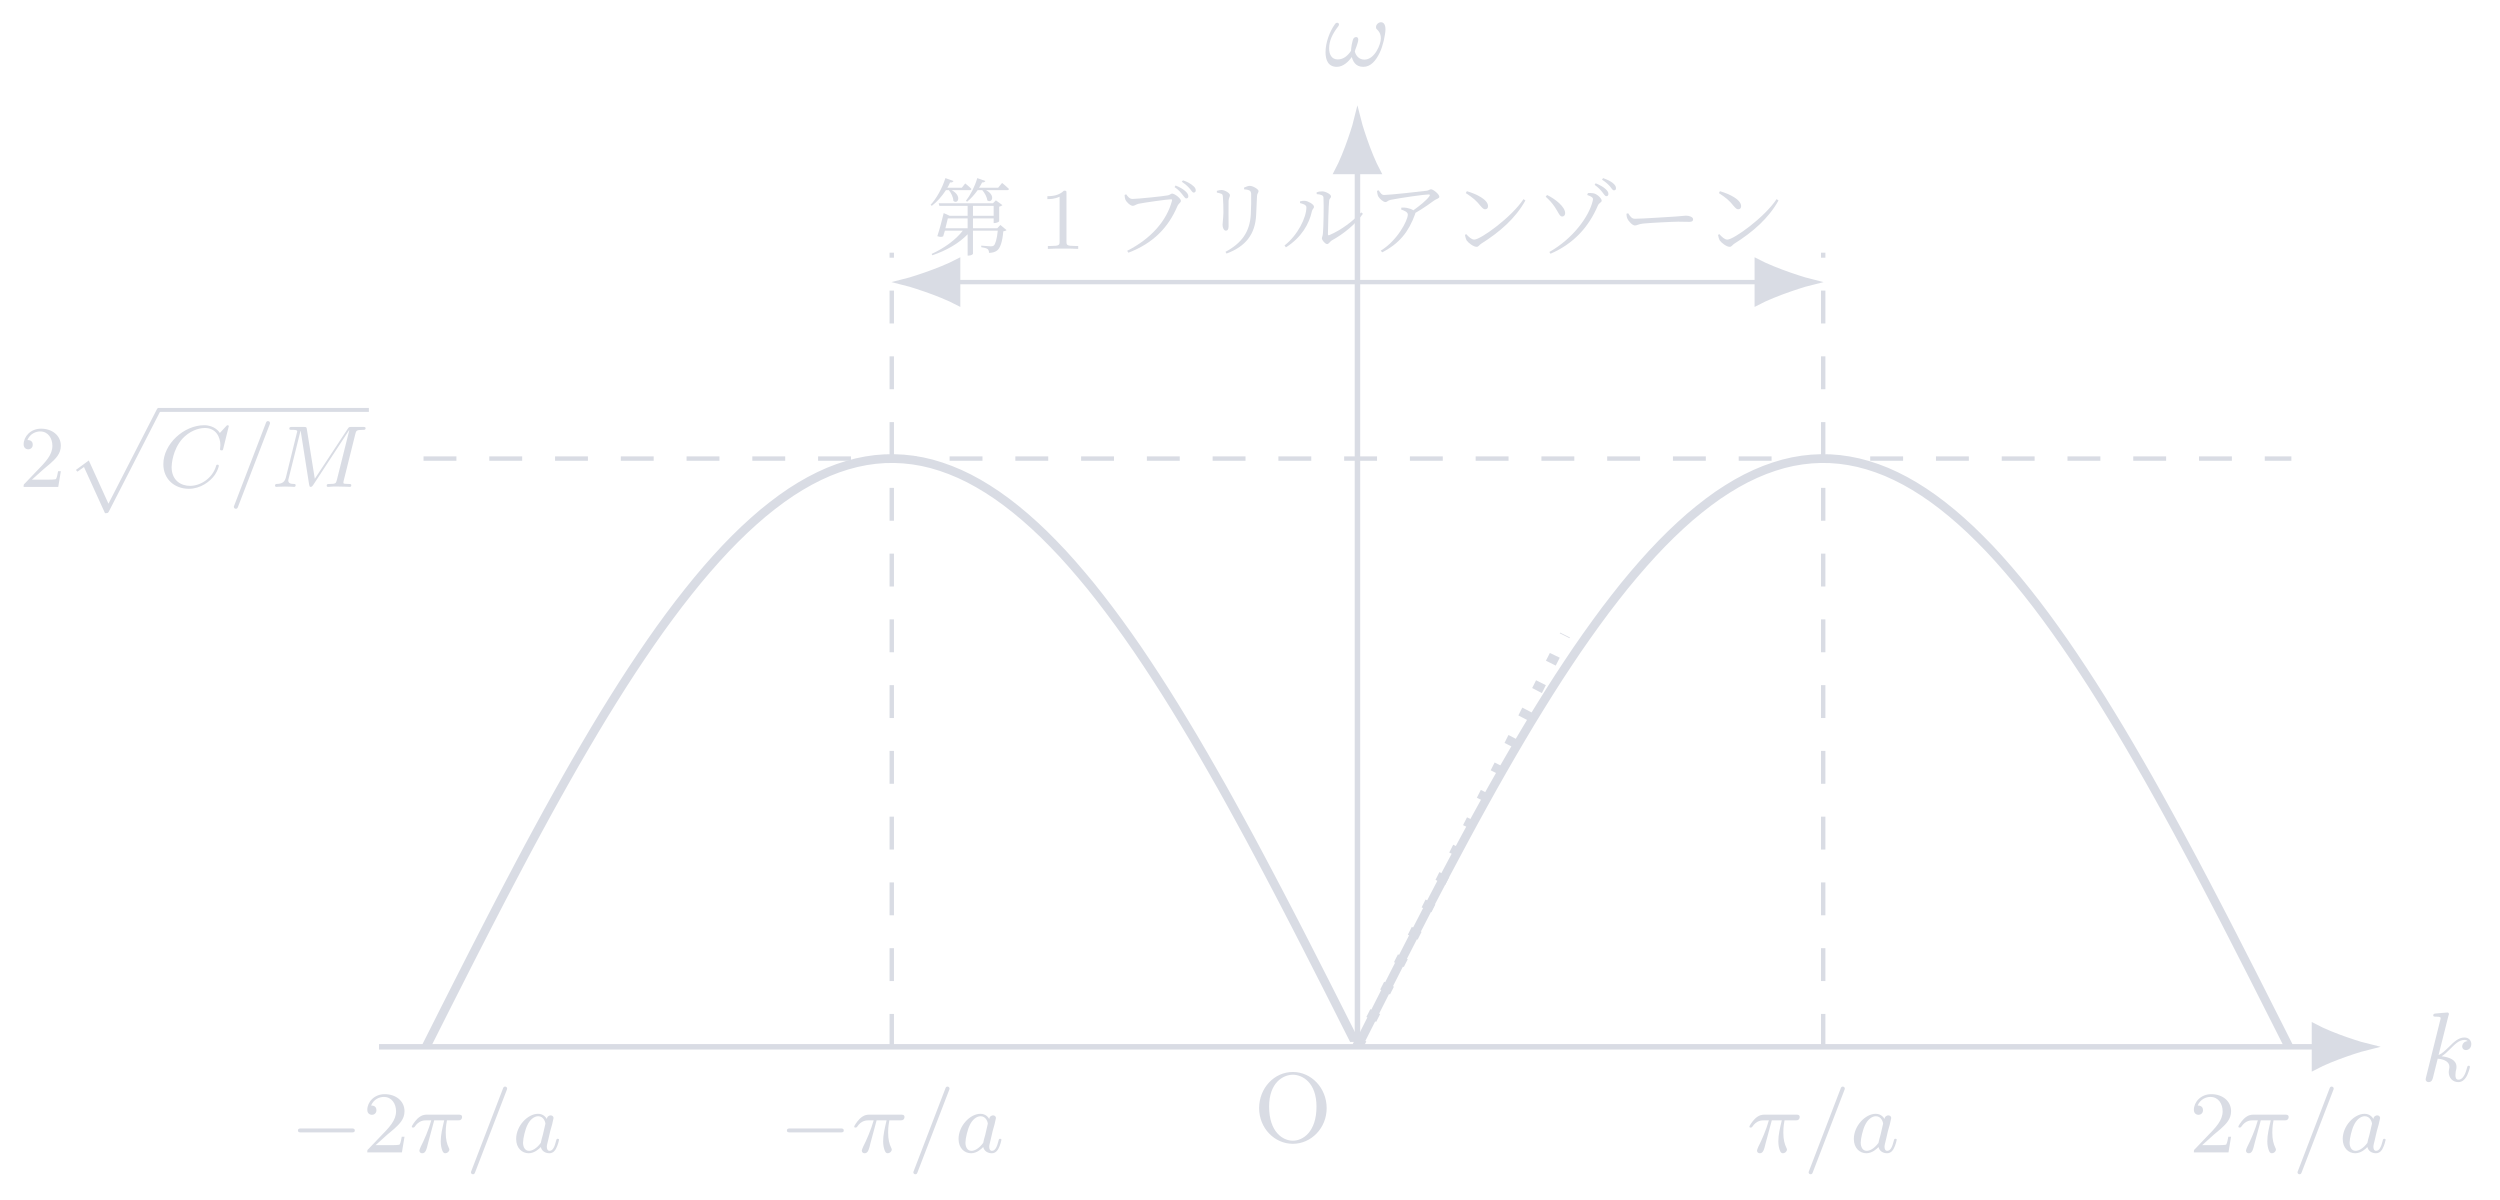
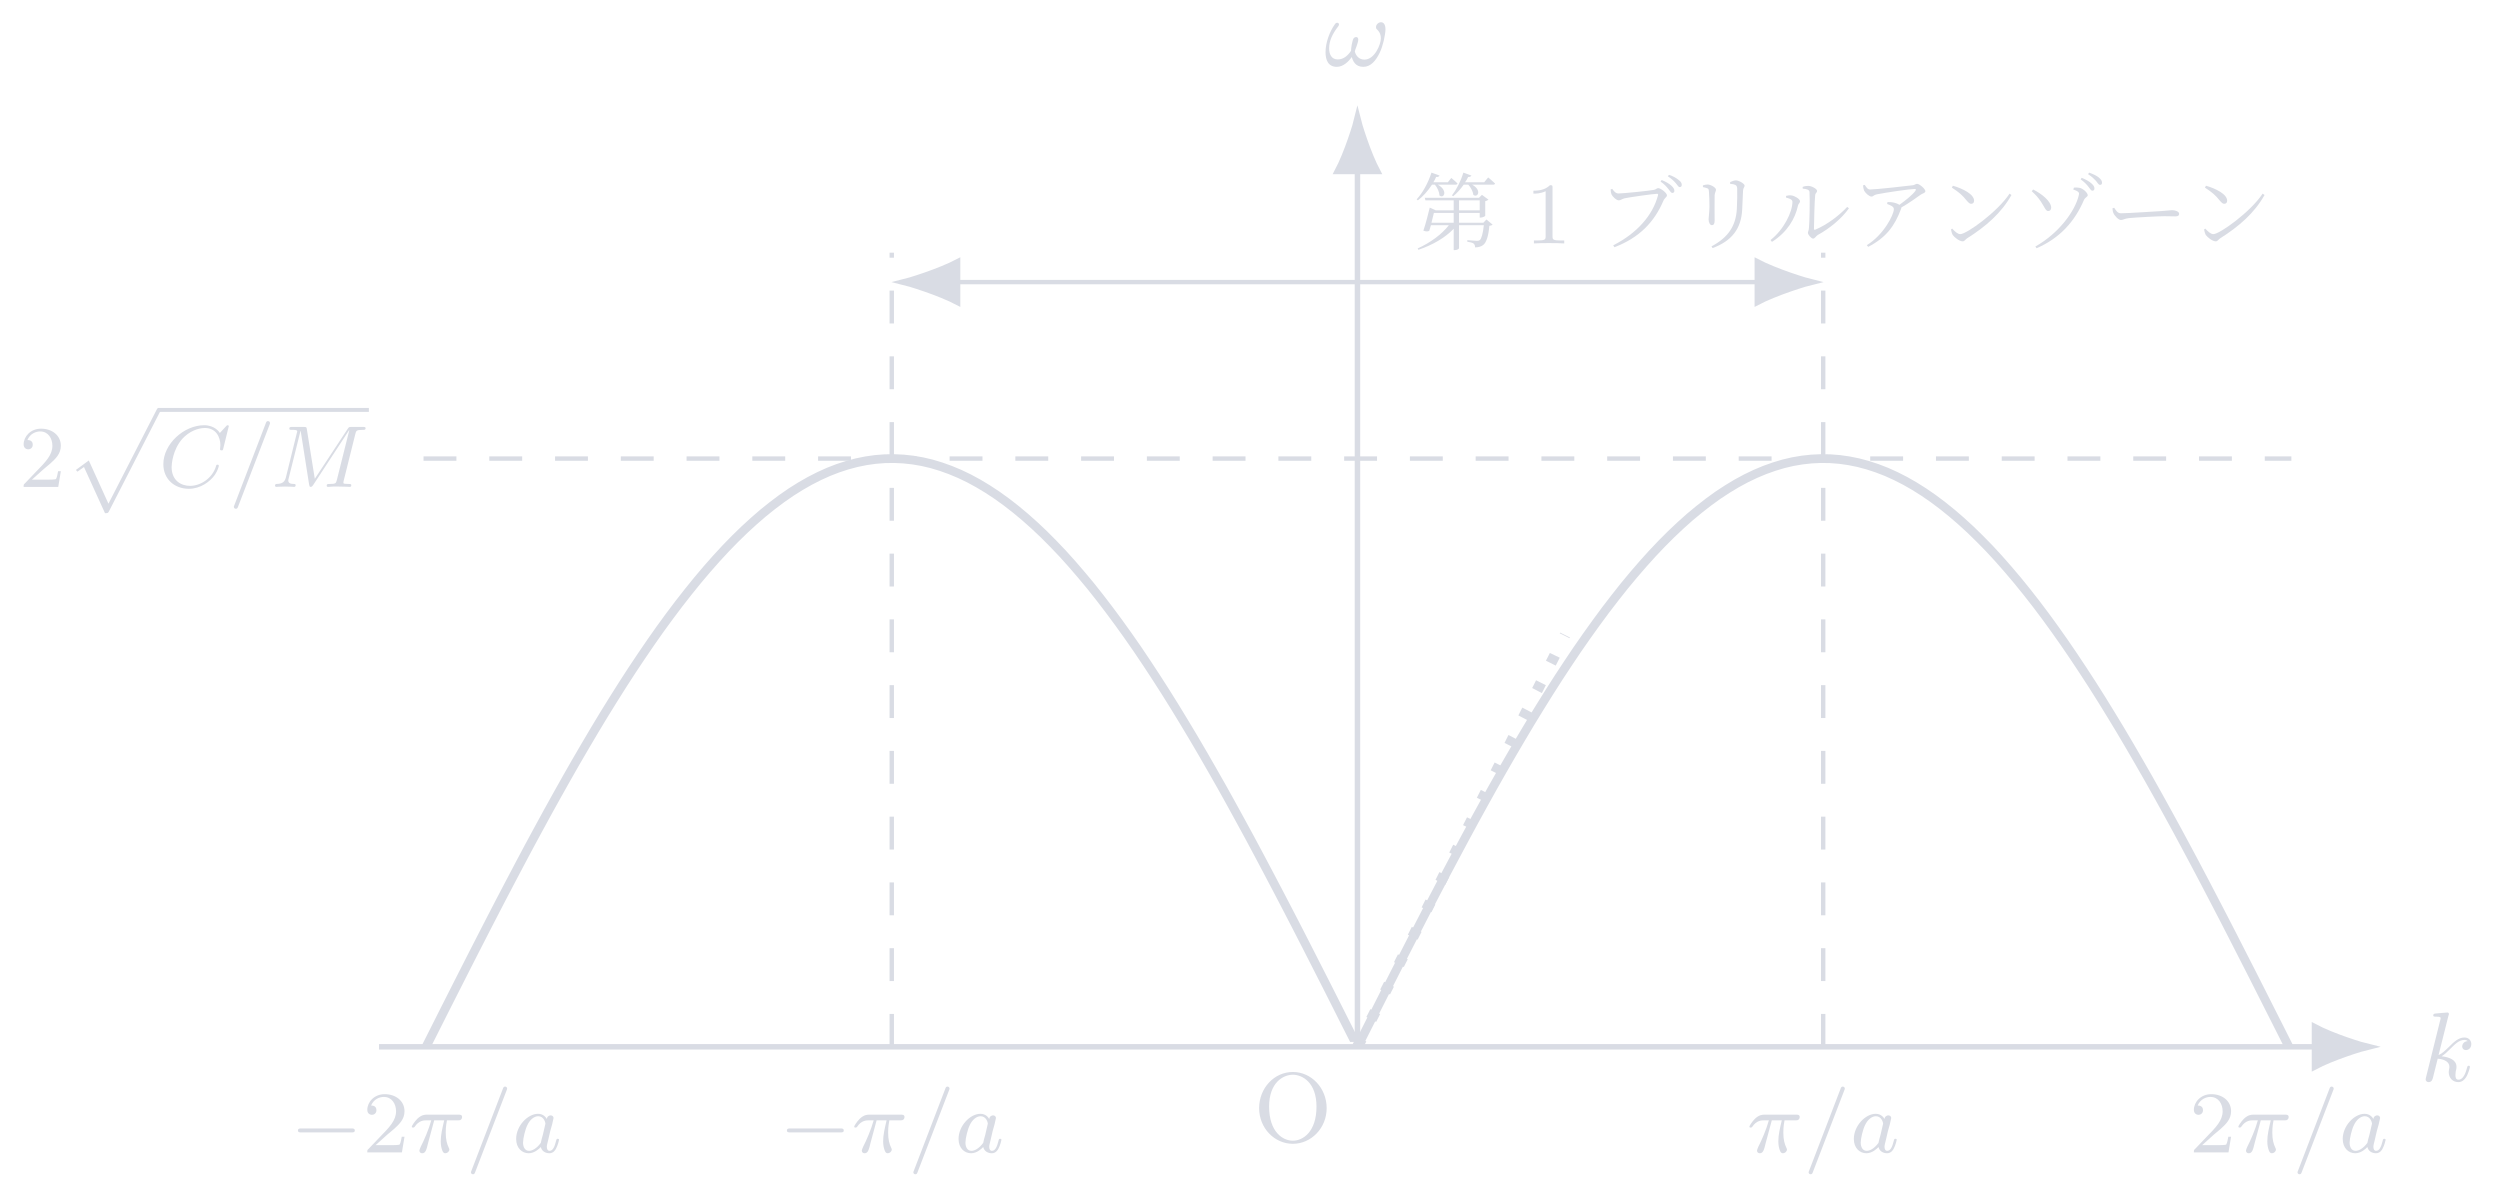
<svg xmlns="http://www.w3.org/2000/svg" xmlns:xlink="http://www.w3.org/1999/xlink" width="317.45pt" height="152.25pt" viewBox="0 0 226.75 108.75">
  <defs>
    <g>
      <g id="glyph-0-0">
        <path d="M 2.266 -2.906 L 3.172 -2.906 C 3 -2.172 2.859 -1.594 2.859 -1 C 2.859 -0.953 2.859 -0.609 2.953 -0.312 C 3.047 0.016 3.141 0.078 3.281 0.078 C 3.453 0.078 3.641 -0.078 3.641 -0.266 C 3.641 -0.312 3.625 -0.328 3.594 -0.406 C 3.422 -0.766 3.312 -1.156 3.312 -1.812 C 3.312 -1.984 3.312 -2.328 3.422 -2.906 L 4.391 -2.906 C 4.516 -2.906 4.609 -2.906 4.688 -2.969 C 4.781 -3.047 4.797 -3.156 4.797 -3.203 C 4.797 -3.422 4.609 -3.422 4.469 -3.422 L 1.594 -3.422 C 1.438 -3.422 1.125 -3.422 0.734 -3.047 C 0.453 -2.766 0.234 -2.391 0.234 -2.344 C 0.234 -2.266 0.281 -2.25 0.344 -2.25 C 0.422 -2.25 0.453 -2.266 0.5 -2.328 C 0.875 -2.906 1.359 -2.906 1.531 -2.906 L 2 -2.906 C 1.766 -2.062 1.344 -1.094 1.047 -0.516 C 1 -0.391 0.922 -0.234 0.922 -0.172 C 0.922 0 1.047 0.078 1.172 0.078 C 1.484 0.078 1.562 -0.219 1.719 -0.875 Z M 2.266 -2.906 " />
      </g>
      <g id="glyph-0-1">
        <path d="M 3.703 -5.625 C 3.75 -5.734 3.75 -5.766 3.75 -5.781 C 3.75 -5.891 3.672 -5.969 3.562 -5.969 C 3.438 -5.969 3.406 -5.875 3.375 -5.797 L 0.516 1.656 C 0.469 1.766 0.469 1.781 0.469 1.812 C 0.469 1.906 0.547 1.984 0.656 1.984 C 0.781 1.984 0.812 1.891 0.844 1.812 Z M 3.703 -5.625 " />
      </g>
      <g id="glyph-0-2">
        <path d="M 3.125 -3.031 C 3.047 -3.172 2.812 -3.5 2.328 -3.5 C 1.391 -3.5 0.344 -2.406 0.344 -1.219 C 0.344 -0.391 0.875 0.078 1.484 0.078 C 2 0.078 2.438 -0.328 2.578 -0.484 C 2.719 0.062 3.266 0.078 3.359 0.078 C 3.719 0.078 3.906 -0.219 3.969 -0.359 C 4.125 -0.641 4.234 -1.109 4.234 -1.141 C 4.234 -1.188 4.203 -1.234 4.109 -1.234 C 4.016 -1.234 4 -1.188 3.953 -1 C 3.844 -0.562 3.688 -0.141 3.375 -0.141 C 3.203 -0.141 3.125 -0.297 3.125 -0.516 C 3.125 -0.656 3.203 -0.922 3.25 -1.125 C 3.297 -1.312 3.406 -1.797 3.438 -1.938 L 3.609 -2.547 C 3.641 -2.734 3.734 -3.062 3.734 -3.109 C 3.734 -3.297 3.578 -3.359 3.469 -3.359 C 3.359 -3.359 3.156 -3.281 3.125 -3.031 Z M 2.578 -0.859 C 2.172 -0.312 1.766 -0.141 1.516 -0.141 C 1.141 -0.141 0.969 -0.484 0.969 -0.891 C 0.969 -1.266 1.172 -2.109 1.359 -2.469 C 1.578 -2.953 1.969 -3.281 2.344 -3.281 C 2.859 -3.281 3 -2.703 3 -2.609 C 3 -2.578 2.812 -1.797 2.766 -1.594 C 2.656 -1.219 2.656 -1.203 2.578 -0.859 Z M 2.578 -0.859 " />
      </g>
      <g id="glyph-0-3">
        <path d="M 6.328 -5.391 C 6.344 -5.422 6.359 -5.469 6.359 -5.5 C 6.359 -5.562 6.312 -5.594 6.25 -5.594 C 6.203 -5.594 6.172 -5.578 6.109 -5.5 L 5.547 -4.891 C 5.484 -5 5.062 -5.594 4.125 -5.594 C 2.281 -5.594 0.422 -3.891 0.422 -2.062 C 0.422 -0.672 1.469 0.172 2.734 0.172 C 3.781 0.172 4.656 -0.469 5.094 -1.094 C 5.359 -1.484 5.453 -1.859 5.453 -1.906 C 5.453 -1.984 5.406 -2.016 5.344 -2.016 C 5.234 -2.016 5.219 -1.969 5.203 -1.891 C 4.875 -0.781 3.797 -0.094 2.844 -0.094 C 2.031 -0.094 1.172 -0.578 1.172 -1.797 C 1.172 -2.047 1.266 -3.375 2.141 -4.359 C 2.75 -5.031 3.562 -5.344 4.188 -5.344 C 5.188 -5.344 5.594 -4.531 5.594 -3.781 C 5.594 -3.672 5.562 -3.516 5.562 -3.422 C 5.562 -3.312 5.672 -3.312 5.703 -3.312 C 5.812 -3.312 5.828 -3.344 5.859 -3.484 Z M 6.328 -5.391 " />
      </g>
      <g id="glyph-0-4">
        <path d="M 7.719 -4.781 C 7.797 -5.094 7.812 -5.172 8.375 -5.172 C 8.562 -5.172 8.656 -5.172 8.656 -5.328 C 8.656 -5.438 8.547 -5.438 8.406 -5.438 L 7.375 -5.438 C 7.172 -5.438 7.141 -5.438 7.031 -5.266 L 4.047 -0.734 L 3.328 -5.219 C 3.297 -5.422 3.297 -5.438 3.047 -5.438 L 1.984 -5.438 C 1.844 -5.438 1.734 -5.438 1.734 -5.281 C 1.734 -5.172 1.844 -5.172 1.969 -5.172 C 2.234 -5.172 2.453 -5.172 2.453 -5.047 C 2.453 -5.016 2.453 -5 2.422 -4.906 L 1.422 -0.844 C 1.312 -0.453 1.109 -0.281 0.578 -0.266 C 0.531 -0.266 0.438 -0.25 0.438 -0.109 C 0.438 -0.062 0.484 0 0.562 0 C 0.594 0 0.766 -0.031 1.344 -0.031 C 1.969 -0.031 2.094 0 2.156 0 C 2.188 0 2.312 0 2.312 -0.156 C 2.312 -0.25 2.234 -0.266 2.172 -0.266 C 1.891 -0.266 1.641 -0.312 1.641 -0.594 C 1.641 -0.641 1.672 -0.75 1.672 -0.75 L 2.75 -5.078 L 2.766 -5.078 L 3.531 -0.219 C 3.562 -0.094 3.562 0 3.672 0 C 3.781 0 3.844 -0.094 3.891 -0.156 L 7.156 -5.141 L 7.172 -5.125 L 6.047 -0.625 C 5.969 -0.328 5.953 -0.266 5.375 -0.266 C 5.219 -0.266 5.125 -0.266 5.125 -0.109 C 5.125 -0.078 5.141 0 5.25 0 C 5.359 0 5.594 -0.016 5.703 -0.031 L 6.219 -0.031 C 6.953 -0.031 7.141 0 7.203 0 C 7.25 0 7.359 0 7.359 -0.156 C 7.359 -0.266 7.25 -0.266 7.125 -0.266 C 7.094 -0.266 6.953 -0.266 6.812 -0.281 C 6.656 -0.297 6.641 -0.312 6.641 -0.391 C 6.641 -0.422 6.656 -0.484 6.656 -0.516 Z M 7.719 -4.781 " />
      </g>
      <g id="glyph-1-0">
        <path d="M 5.562 -1.812 C 5.688 -1.812 5.859 -1.812 5.859 -1.984 C 5.859 -2.172 5.688 -2.172 5.562 -2.172 L 1 -2.172 C 0.875 -2.172 0.703 -2.172 0.703 -1.984 C 0.703 -1.812 0.875 -1.812 1 -1.812 Z M 5.562 -1.812 " />
      </g>
      <g id="glyph-2-0">
        <path d="M 2.25 -1.625 C 2.375 -1.734 2.703 -2 2.828 -2.109 C 3.328 -2.562 3.797 -3 3.797 -3.734 C 3.797 -4.672 3 -5.281 2 -5.281 C 1.047 -5.281 0.422 -4.562 0.422 -3.859 C 0.422 -3.469 0.734 -3.406 0.844 -3.406 C 1.016 -3.406 1.25 -3.531 1.25 -3.828 C 1.25 -4.25 0.859 -4.25 0.766 -4.25 C 1 -4.828 1.531 -5.031 1.922 -5.031 C 2.656 -5.031 3.031 -4.391 3.031 -3.734 C 3.031 -2.906 2.453 -2.297 1.516 -1.344 L 0.516 -0.297 C 0.422 -0.219 0.422 -0.203 0.422 0 L 3.562 0 L 3.797 -1.422 L 3.547 -1.422 C 3.516 -1.266 3.453 -0.859 3.359 -0.719 C 3.312 -0.656 2.719 -0.656 2.578 -0.656 L 1.172 -0.656 Z M 2.25 -1.625 " />
      </g>
      <g id="glyph-3-0">
        <path d="M 3.578 9.188 C 3.844 9.188 3.859 9.172 3.938 9.016 L 8.578 -0.031 C 8.641 -0.141 8.641 -0.156 8.641 -0.188 C 8.641 -0.281 8.562 -0.359 8.453 -0.359 C 8.344 -0.359 8.312 -0.297 8.266 -0.203 L 3.891 8.328 L 2.109 4.406 L 0.938 5.266 L 1.078 5.422 L 1.672 5 Z M 3.578 9.188 " />
      </g>
      <g id="glyph-4-0">
        <path d="M 5.938 -3.906 L 5.938 -3 L 4.062 -3 L 4.062 -3.906 Z M 0.953 -4.141 L 1.016 -3.906 L 3.578 -3.906 L 3.578 -3 L 1.953 -3 L 1.406 -3.25 C 1.281 -2.734 1.047 -1.797 0.828 -1.156 C 1.094 -1.062 1.234 -1.078 1.359 -1.141 L 1.516 -1.656 L 3.141 -1.656 C 2.5 -0.828 1.453 -0.062 0.312 0.453 L 0.375 0.578 C 1.672 0.141 2.797 -0.516 3.578 -1.328 L 3.578 0.609 L 3.656 0.609 C 3.906 0.609 4.062 0.484 4.062 0.438 L 4.062 -1.656 L 6.312 -1.656 C 6.234 -0.906 6.094 -0.406 5.938 -0.297 C 5.875 -0.25 5.797 -0.234 5.688 -0.234 C 5.531 -0.234 5.078 -0.281 4.812 -0.297 L 4.812 -0.156 C 5.047 -0.125 5.297 -0.062 5.391 0.016 C 5.484 0.094 5.516 0.219 5.516 0.359 C 5.781 0.359 6.047 0.297 6.234 0.156 C 6.531 -0.047 6.734 -0.656 6.812 -1.594 C 6.953 -1.609 7.062 -1.656 7.109 -1.703 L 6.547 -2.172 L 6.266 -1.875 L 4.062 -1.875 L 4.062 -2.766 L 5.938 -2.766 L 5.938 -2.344 L 6.016 -2.344 C 6.188 -2.344 6.438 -2.453 6.438 -2.516 L 6.438 -3.828 C 6.562 -3.859 6.688 -3.922 6.734 -3.969 L 6.141 -4.406 L 5.875 -4.141 Z M 3.578 -2.766 L 3.578 -1.875 L 1.562 -1.875 L 1.781 -2.766 Z M 1.562 -6.422 C 1.25 -5.453 0.734 -4.547 0.219 -4 L 0.328 -3.906 C 0.781 -4.25 1.234 -4.75 1.609 -5.328 L 1.875 -5.328 C 2.078 -5.078 2.281 -4.688 2.281 -4.359 C 2.672 -4 3.109 -4.781 2.141 -5.328 L 3.734 -5.328 C 3.828 -5.328 3.906 -5.359 3.922 -5.438 C 3.719 -5.656 3.359 -5.938 3.359 -5.938 L 3.047 -5.547 L 1.734 -5.547 C 1.828 -5.703 1.922 -5.859 1.984 -6.031 C 2.156 -6 2.25 -6.078 2.297 -6.156 Z M 4.453 -6.422 C 4.219 -5.625 3.812 -4.859 3.422 -4.359 L 3.531 -4.281 C 3.859 -4.547 4.188 -4.906 4.484 -5.328 L 4.906 -5.328 C 5.125 -5.078 5.328 -4.719 5.359 -4.406 C 5.766 -4.094 6.156 -4.844 5.25 -5.328 L 7.141 -5.328 C 7.25 -5.328 7.312 -5.359 7.328 -5.438 C 7.094 -5.672 6.703 -5.984 6.703 -5.984 L 6.344 -5.547 L 4.609 -5.547 C 4.719 -5.703 4.812 -5.859 4.891 -6.031 C 5.047 -6.016 5.141 -6.078 5.188 -6.156 Z M 4.453 -6.422 " />
      </g>
      <g id="glyph-4-1">
        <path d="M 1.391 0.172 L 1.5 0.344 C 3.766 -0.516 5.125 -1.953 5.938 -3.859 C 6.047 -4.125 6.266 -4.203 6.266 -4.359 C 6.266 -4.578 5.703 -5.016 5.469 -5.016 C 5.344 -5.016 5.297 -4.906 5.094 -4.859 C 4.734 -4.781 2.297 -4.531 1.875 -4.531 C 1.594 -4.531 1.438 -4.766 1.297 -4.953 L 1.156 -4.891 C 1.172 -4.688 1.188 -4.562 1.234 -4.453 C 1.312 -4.266 1.672 -3.906 1.906 -3.906 C 2.047 -3.906 2.219 -4.047 2.422 -4.094 C 2.859 -4.188 5.031 -4.5 5.359 -4.5 C 5.438 -4.5 5.484 -4.484 5.453 -4.359 C 4.984 -2.578 3.578 -0.938 1.391 0.172 Z M 6.75 -4.578 C 6.859 -4.578 6.938 -4.641 6.938 -4.766 C 6.938 -4.922 6.859 -5.062 6.672 -5.234 C 6.484 -5.406 6.188 -5.594 5.781 -5.75 L 5.688 -5.609 C 6.031 -5.375 6.234 -5.141 6.391 -4.938 C 6.547 -4.75 6.641 -4.578 6.75 -4.578 Z M 7.422 -5.109 C 7.547 -5.109 7.609 -5.188 7.609 -5.312 C 7.609 -5.469 7.531 -5.609 7.312 -5.766 C 7.125 -5.922 6.844 -6.094 6.453 -6.219 L 6.344 -6.094 C 6.703 -5.844 6.891 -5.672 7.062 -5.469 C 7.234 -5.281 7.297 -5.109 7.422 -5.109 Z M 7.422 -5.109 " />
      </g>
      <g id="glyph-4-2">
        <path d="M 2.656 0.266 L 2.75 0.422 C 4.484 -0.219 5.359 -1.328 5.438 -3.094 C 5.469 -3.578 5.5 -4.344 5.516 -4.797 C 5.531 -5.047 5.656 -5.094 5.656 -5.25 C 5.656 -5.406 5.156 -5.719 4.859 -5.719 C 4.719 -5.719 4.516 -5.641 4.344 -5.562 L 4.344 -5.406 C 4.547 -5.391 4.719 -5.359 4.812 -5.312 C 4.953 -5.234 4.969 -5.125 4.984 -5 C 5 -4.469 4.984 -3.828 4.953 -3.125 C 4.859 -1.547 4.141 -0.531 2.656 0.266 Z M 2.688 -1.656 C 2.828 -1.656 2.938 -1.75 2.938 -2.047 C 2.938 -2.359 2.922 -4.047 2.938 -4.375 C 2.969 -4.656 3.062 -4.734 3.062 -4.875 C 3.062 -5.062 2.594 -5.344 2.297 -5.344 C 2.188 -5.344 2.016 -5.312 1.875 -5.266 L 1.875 -5.109 C 2.031 -5.078 2.156 -5.047 2.281 -5 C 2.391 -4.953 2.406 -4.891 2.422 -4.703 C 2.453 -4.422 2.469 -3.672 2.469 -3.312 C 2.453 -2.688 2.391 -2.391 2.391 -2.188 C 2.391 -1.906 2.516 -1.656 2.688 -1.656 Z M 2.688 -1.656 " />
      </g>
      <g id="glyph-4-3">
        <path d="M 4.219 -0.438 C 4.375 -0.438 4.469 -0.656 4.641 -0.766 C 5.703 -1.344 6.812 -2.25 7.469 -3.188 L 7.312 -3.312 C 6.594 -2.547 5.531 -1.719 4.422 -1.25 C 4.344 -1.219 4.297 -1.234 4.297 -1.344 C 4.297 -1.922 4.359 -4 4.406 -4.359 C 4.422 -4.594 4.578 -4.594 4.578 -4.766 C 4.578 -4.953 4.078 -5.219 3.781 -5.219 C 3.594 -5.219 3.469 -5.203 3.266 -5.125 L 3.281 -4.969 C 3.672 -4.938 3.875 -4.859 3.891 -4.672 C 3.938 -3.938 3.891 -1.875 3.844 -1.438 C 3.828 -1.141 3.75 -1.094 3.75 -0.953 C 3.75 -0.797 4.047 -0.438 4.219 -0.438 Z M 0.359 -0.312 L 0.484 -0.141 C 1.875 -1.016 2.594 -2.25 2.844 -3.422 C 2.875 -3.609 3.031 -3.656 3.031 -3.828 C 3.031 -4.047 2.484 -4.344 2.219 -4.359 C 2.047 -4.375 1.891 -4.344 1.766 -4.312 L 1.766 -4.156 C 1.953 -4.109 2.344 -4.016 2.344 -3.781 C 2.344 -2.844 1.562 -1.25 0.359 -0.312 Z M 0.359 -0.312 " />
      </g>
      <g id="glyph-4-4">
        <path d="M 1.438 0.156 L 1.562 0.312 C 3.172 -0.516 3.969 -1.578 4.547 -3.141 C 4.562 -3.188 4.578 -3.234 4.578 -3.266 C 5.266 -3.656 5.953 -4.156 6.281 -4.391 C 6.453 -4.531 6.75 -4.562 6.75 -4.734 C 6.75 -4.953 6.203 -5.406 6 -5.406 C 5.875 -5.406 5.797 -5.312 5.641 -5.281 C 5.203 -5.219 2.234 -4.891 1.734 -4.891 C 1.516 -4.891 1.406 -5.078 1.25 -5.312 L 1.094 -5.266 C 1.109 -5.094 1.141 -4.938 1.188 -4.797 C 1.312 -4.562 1.656 -4.25 1.859 -4.25 C 2.031 -4.25 2.047 -4.391 2.344 -4.453 C 3.203 -4.625 5.375 -4.938 5.75 -4.938 C 5.906 -4.938 5.938 -4.906 5.828 -4.75 C 5.609 -4.438 4.984 -3.922 4.391 -3.5 C 4.266 -3.594 4.047 -3.672 3.812 -3.719 C 3.672 -3.75 3.531 -3.75 3.312 -3.75 L 3.281 -3.578 C 3.609 -3.453 3.891 -3.344 3.891 -3.109 C 3.891 -2.594 2.953 -0.766 1.438 0.156 Z M 1.438 0.156 " />
      </g>
      <g id="glyph-4-5">
        <path d="M 2.484 -0.188 C 2.656 -0.188 2.734 -0.375 2.891 -0.469 C 4.578 -1.531 6 -2.766 6.906 -4.391 L 6.734 -4.516 C 5.656 -2.875 2.844 -0.844 2.266 -0.844 C 2.016 -0.844 1.766 -1.094 1.531 -1.344 L 1.422 -1.266 C 1.438 -1.156 1.5 -0.906 1.578 -0.766 C 1.734 -0.547 2.188 -0.188 2.484 -0.188 Z M 3.25 -3.594 C 3.422 -3.594 3.516 -3.703 3.516 -3.875 C 3.516 -4.469 2.469 -4.984 1.594 -5.234 L 1.5 -5.062 C 2.172 -4.625 2.469 -4.359 2.828 -3.906 C 3.031 -3.672 3.125 -3.594 3.25 -3.594 Z M 3.25 -3.594 " />
      </g>
      <g id="glyph-4-6">
        <path d="M 1.422 0.281 L 1.531 0.438 C 3.656 -0.484 5 -2 5.828 -3.938 C 5.938 -4.188 6.172 -4.219 6.172 -4.375 C 6.172 -4.594 5.734 -5 5.406 -5.047 C 5.234 -5.078 5.062 -5.078 4.922 -5.062 L 4.859 -4.891 C 5.453 -4.688 5.406 -4.562 5.359 -4.359 C 5.031 -2.953 3.578 -0.938 1.422 0.281 Z M 2.594 -2.938 C 2.75 -2.938 2.859 -3.062 2.859 -3.25 C 2.844 -3.828 1.984 -4.516 1.219 -4.891 L 1.094 -4.734 C 1.406 -4.453 1.672 -4.172 1.922 -3.797 C 2.25 -3.312 2.359 -2.922 2.594 -2.938 Z M 6.594 -4.781 C 6.703 -4.781 6.781 -4.844 6.781 -4.984 C 6.781 -5.141 6.703 -5.266 6.516 -5.438 C 6.312 -5.625 6.031 -5.781 5.625 -5.953 L 5.531 -5.812 C 5.859 -5.578 6.078 -5.344 6.234 -5.141 C 6.391 -4.953 6.469 -4.781 6.594 -4.781 Z M 7.281 -5.312 C 7.406 -5.312 7.469 -5.375 7.469 -5.5 C 7.469 -5.672 7.391 -5.797 7.172 -5.984 C 7 -6.125 6.703 -6.281 6.297 -6.422 L 6.203 -6.281 C 6.562 -6.047 6.75 -5.859 6.922 -5.672 C 7.078 -5.484 7.156 -5.312 7.281 -5.312 Z M 7.281 -5.312 " />
      </g>
      <g id="glyph-4-7">
        <path d="M 1.531 -2.125 C 1.75 -2.125 1.828 -2.25 2.266 -2.297 C 2.844 -2.359 4.984 -2.469 5.469 -2.469 C 5.938 -2.469 6.203 -2.453 6.484 -2.453 C 6.734 -2.453 6.812 -2.547 6.812 -2.688 C 6.812 -2.891 6.469 -3.016 6.172 -3.016 C 5.984 -3.016 5.766 -2.969 5.25 -2.938 C 4.906 -2.922 2.219 -2.734 1.531 -2.734 C 1.219 -2.734 1.094 -2.984 0.922 -3.234 L 0.766 -3.188 C 0.781 -3.047 0.781 -2.906 0.844 -2.766 C 0.953 -2.5 1.312 -2.125 1.531 -2.125 Z M 1.531 -2.125 " />
      </g>
      <g id="glyph-5-0">
        <path d="M 3.562 0 L 3.562 -0.266 L 3.281 -0.266 C 2.516 -0.266 2.5 -0.359 2.5 -0.656 L 2.5 -5.062 C 2.5 -5.281 2.484 -5.281 2.266 -5.281 C 1.938 -4.969 1.516 -4.781 0.766 -4.781 L 0.766 -4.516 C 0.984 -4.516 1.406 -4.516 1.875 -4.734 L 1.875 -0.656 C 1.875 -0.359 1.844 -0.266 1.094 -0.266 L 0.812 -0.266 L 0.812 0 C 1.141 -0.031 1.828 -0.031 2.172 -0.031 C 2.531 -0.031 3.234 -0.031 3.562 0 Z M 3.562 0 " />
      </g>
      <g id="glyph-6-0">
        <path d="M 6.641 -3.031 C 6.641 -4.859 5.25 -6.312 3.578 -6.312 C 1.891 -6.312 0.516 -4.859 0.516 -3.031 C 0.516 -1.219 1.906 0.203 3.578 0.203 C 5.234 0.203 6.641 -1.219 6.641 -3.031 Z M 5.719 -3.172 C 5.719 -0.859 4.469 -0.078 3.578 -0.078 C 2.672 -0.078 1.422 -0.859 1.422 -3.172 C 1.422 -5.359 2.703 -6.062 3.578 -6.062 C 4.438 -6.062 5.719 -5.359 5.719 -3.172 Z M 5.719 -3.172 " />
      </g>
      <g id="glyph-7-0">
        <path d="M 2.562 -5.906 C 2.609 -6.031 2.609 -6.047 2.609 -6.094 C 2.609 -6.172 2.547 -6.219 2.469 -6.219 C 2.344 -6.219 1.562 -6.141 1.375 -6.125 C 1.297 -6.109 1.188 -6.109 1.188 -5.953 C 1.188 -5.844 1.297 -5.844 1.438 -5.844 C 1.859 -5.844 1.859 -5.781 1.859 -5.688 C 1.859 -5.656 1.859 -5.641 1.812 -5.484 L 0.531 -0.328 C 0.5 -0.203 0.5 -0.188 0.5 -0.156 C 0.5 -0.016 0.609 0.094 0.766 0.094 C 1.062 0.094 1.125 -0.156 1.172 -0.344 L 1.594 -2.031 C 2.203 -1.984 2.656 -1.734 2.656 -1.297 C 2.656 -1.234 2.656 -1.203 2.625 -1.062 C 2.625 -1.031 2.594 -0.906 2.594 -0.812 C 2.594 -0.281 2.969 0.094 3.453 0.094 C 3.797 0.094 4.016 -0.109 4.172 -0.359 C 4.391 -0.703 4.516 -1.25 4.516 -1.281 C 4.516 -1.328 4.5 -1.391 4.406 -1.391 C 4.312 -1.391 4.281 -1.344 4.25 -1.188 C 4.125 -0.719 3.906 -0.125 3.484 -0.125 C 3.219 -0.125 3.203 -0.359 3.203 -0.562 C 3.203 -0.781 3.25 -1.016 3.266 -1.031 C 3.281 -1.078 3.297 -1.188 3.297 -1.297 C 3.297 -1.922 2.641 -2.172 1.953 -2.25 C 2.219 -2.422 2.422 -2.609 2.703 -2.891 C 3.156 -3.344 3.531 -3.734 4.016 -3.734 C 4.125 -3.734 4.234 -3.703 4.312 -3.625 C 3.906 -3.594 3.812 -3.266 3.812 -3.141 C 3.812 -2.969 3.938 -2.812 4.156 -2.812 C 4.359 -2.812 4.641 -2.969 4.641 -3.359 C 4.641 -3.656 4.438 -3.953 4.016 -3.953 C 3.469 -3.953 3.031 -3.516 2.656 -3.141 C 2.219 -2.719 2 -2.5 1.672 -2.359 Z M 2.562 -5.906 " />
      </g>
      <g id="glyph-7-1">
        <path d="M 5.562 -3.312 C 5.562 -3.578 5.484 -3.953 5.156 -3.953 C 4.922 -3.953 4.703 -3.734 4.703 -3.516 C 4.703 -3.359 4.75 -3.344 4.812 -3.281 C 4.938 -3.156 5.141 -2.938 5.141 -2.484 C 5.141 -1.938 4.578 -0.562 3.656 -0.562 C 3.156 -0.562 2.875 -0.922 2.781 -1.297 C 2.781 -1.422 3.094 -2.062 3.094 -2.391 C 3.094 -2.5 3.031 -2.609 2.906 -2.609 C 2.828 -2.609 2.75 -2.578 2.688 -2.516 C 2.531 -2.297 2.438 -1.578 2.438 -1.359 C 2.156 -0.938 1.766 -0.578 1.234 -0.578 C 0.656 -0.578 0.453 -1.062 0.453 -1.578 C 0.453 -2.25 0.719 -2.859 1.297 -3.609 C 1.344 -3.688 1.344 -3.719 1.344 -3.766 C 1.344 -3.844 1.266 -3.906 1.188 -3.906 C 1.094 -3.906 1.016 -3.844 0.969 -3.766 C 0.484 -3.078 0.125 -2.094 0.125 -1.234 C 0.125 -0.531 0.359 0.094 1.156 0.094 C 1.719 0.094 2.234 -0.391 2.5 -0.797 C 2.609 -0.438 2.828 0.094 3.547 0.094 C 4.234 0.094 4.688 -0.469 5.031 -1.172 C 5.203 -1.516 5.312 -1.906 5.406 -2.281 C 5.484 -2.672 5.562 -3.031 5.562 -3.312 Z M 5.562 -3.312 " />
      </g>
    </g>
    <clipPath id="clip-0">
      <path clip-rule="nonzero" d="M 34.379 30 L 215.898 30 L 215.898 94.945 L 34.379 94.945 Z M 34.379 30 " />
    </clipPath>
    <clipPath id="clip-1">
      <path clip-rule="nonzero" d="M 109 43 L 157 43 L 157 94.945 L 109 94.945 Z M 109 43 " />
    </clipPath>
  </defs>
  <g clip-path="url(#clip-0)">
    <path fill="none" stroke-width="0.797" stroke-linecap="butt" stroke-linejoin="miter" stroke="#d9dce4" stroke-opacity="1" stroke-miterlimit="10" d="M 4.274 0.005 L 5.973 3.38 L 6.826 5.064 L 7.676 6.74 L 8.526 8.411 L 9.379 10.075 L 10.229 11.728 L 11.078 13.368 L 11.932 14.997 L 12.782 16.61 L 13.631 18.207 L 14.485 19.785 L 15.334 21.343 L 16.188 22.882 L 17.037 24.393 L 17.887 25.885 L 18.741 27.349 L 19.59 28.786 L 20.44 30.196 L 21.293 31.574 L 22.143 32.921 L 22.992 34.232 L 23.846 35.513 L 24.696 36.758 L 25.545 37.967 L 26.399 39.138 L 27.248 40.266 L 28.102 41.358 L 28.951 42.407 L 29.801 43.413 L 30.655 44.381 L 31.504 45.301 L 32.354 46.174 L 33.207 47.004 L 34.057 47.783 L 34.906 48.519 L 35.76 49.204 L 36.61 49.842 L 37.459 50.43 L 38.313 50.966 L 39.162 51.451 L 40.012 51.886 L 40.865 52.27 L 41.715 52.599 L 42.569 52.877 L 43.418 53.104 L 44.268 53.276 L 45.121 53.397 L 45.971 53.464 L 46.821 53.476 L 47.674 53.436 L 48.524 53.343 L 49.373 53.198 L 50.227 52.998 L 51.076 52.743 L 51.926 52.438 L 52.78 52.082 L 53.629 51.675 L 54.479 51.213 L 55.332 50.7 L 56.182 50.14 L 57.035 49.525 L 57.885 48.863 L 58.735 48.155 L 59.588 47.395 L 60.438 46.593 L 61.287 45.739 L 62.141 44.843 L 62.99 43.899 L 63.84 42.912 L 64.694 41.887 L 65.543 40.814 L 66.393 39.702 L 67.246 38.551 L 68.096 37.364 L 68.949 36.139 L 69.799 34.874 L 70.649 33.578 L 71.502 32.247 L 72.352 30.885 L 73.201 29.491 L 74.055 28.066 L 74.904 26.617 L 75.754 25.137 L 76.608 23.638 L 77.457 22.111 L 78.307 20.56 L 79.16 18.994 L 80.01 17.405 L 80.86 15.799 L 81.713 14.178 L 82.563 12.546 L 83.416 10.898 L 84.266 9.241 L 85.115 7.573 L 85.969 5.898 L 86.819 4.218 L 87.668 2.531 L 88.522 0.843 L 89.371 0.843 L 90.221 2.531 L 91.074 4.218 L 91.924 5.898 L 92.774 7.573 L 93.627 9.241 L 94.477 10.898 L 95.326 12.546 L 96.18 14.178 L 97.029 15.799 L 97.883 17.405 L 98.733 18.994 L 99.582 20.56 L 100.436 22.111 L 101.285 23.638 L 102.135 25.137 L 102.988 26.617 L 103.838 28.066 L 104.688 29.491 L 105.541 30.885 L 106.391 32.247 L 107.24 33.578 L 108.094 34.874 L 108.943 36.139 L 109.797 37.364 L 110.647 38.551 L 111.496 39.702 L 112.35 40.814 L 113.199 41.887 L 114.049 42.912 L 114.902 43.899 L 115.752 44.843 L 116.602 45.739 L 117.455 46.593 L 118.305 47.395 L 119.154 48.155 L 120.008 48.863 L 120.858 49.525 L 121.707 50.14 L 122.561 50.7 L 123.41 51.213 L 124.264 51.675 L 125.113 52.082 L 125.963 52.438 L 126.817 52.743 L 127.666 52.998 L 128.516 53.198 L 129.369 53.343 L 130.219 53.436 L 131.068 53.476 L 131.922 53.464 L 132.772 53.397 L 133.621 53.276 L 134.475 53.104 L 135.324 52.877 L 136.174 52.599 L 137.027 52.27 L 137.877 51.886 L 138.731 51.451 L 139.58 50.966 L 140.43 50.43 L 141.283 49.842 L 142.133 49.204 L 142.983 48.519 L 143.836 47.783 L 144.686 47.004 L 145.535 46.174 L 146.389 45.301 L 147.238 44.381 L 148.088 43.413 L 148.941 42.407 L 149.791 41.358 L 150.645 40.266 L 151.494 39.138 L 152.344 37.967 L 153.197 36.758 L 154.047 35.513 L 154.897 34.232 L 155.75 32.921 L 156.6 31.574 L 157.449 30.196 L 158.303 28.786 L 159.152 27.349 L 160.002 25.885 L 160.856 24.393 L 161.705 22.882 L 162.555 21.343 L 163.408 19.785 L 164.258 18.207 L 165.111 16.61 L 165.961 14.997 L 166.811 13.368 L 167.664 11.728 L 168.514 10.075 L 169.363 8.411 L 170.217 6.74 L 171.066 5.064 L 171.916 3.38 L 172.77 1.693 L 173.619 0.005 " transform="matrix(0.997706, 0, 0, -0.997706, 34.3806, 94.94673)" />
  </g>
  <g clip-path="url(#clip-1)">
    <path fill="none" stroke-width="0.996" stroke-linecap="butt" stroke-linejoin="miter" stroke="#d9dce4" stroke-opacity="1" stroke-dasharray="0.797 1.993" stroke-miterlimit="10" d="M 88.944 0.001 L 89.042 0.189 L 89.418 0.941 L 89.516 1.129 L 89.892 1.881 L 89.99 2.069 L 90.272 2.632 L 90.37 2.82 L 90.652 3.384 L 90.746 3.576 L 90.843 3.764 L 91.125 4.328 L 91.223 4.516 L 91.599 5.267 L 91.697 5.455 L 92.073 6.207 L 92.171 6.395 L 92.453 6.959 L 92.55 7.147 L 92.644 7.335 L 92.738 7.526 L 92.926 7.902 L 93.024 8.09 L 93.4 8.842 L 93.498 9.03 L 93.78 9.594 L 93.878 9.782 L 94.254 10.533 L 94.351 10.721 L 94.727 11.473 L 94.825 11.665 L 95.107 12.229 L 95.205 12.417 L 95.581 13.168 L 95.679 13.356 L 95.961 13.92 L 96.058 14.108 L 96.434 14.86 L 96.532 15.048 L 96.72 15.424 L 96.814 15.615 L 96.908 15.803 L 97.006 15.991 L 97.288 16.555 L 97.386 16.743 L 97.762 17.495 L 97.859 17.683 L 98.235 18.434 L 98.333 18.622 L 98.615 19.186 L 98.713 19.374 L 98.807 19.562 L 98.901 19.754 L 99.089 20.13 L 99.187 20.318 L 99.469 20.881 L 99.567 21.069 L 99.942 21.821 L 100.04 22.009 L 100.416 22.761 L 100.514 22.949 L 100.796 23.512 L 100.894 23.704 L 101.27 24.456 L 101.368 24.644 L 101.743 25.396 L 101.841 25.584 L 102.123 26.147 L 102.221 26.335 L 102.597 27.087 L 102.695 27.275 L 102.789 27.463 L 102.883 27.655 L 103.071 28.031 L 103.169 28.218 L 103.45 28.782 L 103.548 28.97 L 103.924 29.722 L 104.022 29.91 L 104.304 30.474 L 104.402 30.662 L 104.778 31.413 L 104.876 31.601 L 104.97 31.793 L 105.251 32.357 L 105.349 32.545 L 105.631 33.109 L 105.729 33.297 L 106.105 34.048 L 106.203 34.236 L 106.579 34.988 L 106.677 35.176 L 106.865 35.552 L 106.958 35.744 L 107.056 35.931 L 107.432 36.683 L 107.53 36.871 L 107.812 37.435 " transform="matrix(0.997706, 0, 0, -0.997706, 34.3806, 94.94673)" />
  </g>
  <path fill="none" stroke-width="0.399" stroke-linecap="butt" stroke-linejoin="miter" stroke="#d9dce4" stroke-opacity="1" stroke-dasharray="2.989 2.989" stroke-miterlimit="10" d="M 46.609 0.001 L 46.609 72.194 " transform="matrix(0.997706, 0, 0, -0.997706, 34.3806, 94.94673)" />
  <path fill="none" stroke-width="0.399" stroke-linecap="butt" stroke-linejoin="miter" stroke="#d9dce4" stroke-opacity="1" stroke-dasharray="2.989 2.989" stroke-miterlimit="10" d="M 131.284 0.001 L 131.284 72.194 " transform="matrix(0.997706, 0, 0, -0.997706, 34.3806, 94.94673)" />
  <path fill="none" stroke-width="0.399" stroke-linecap="butt" stroke-linejoin="miter" stroke="#d9dce4" stroke-opacity="1" stroke-dasharray="2.989 2.989" stroke-miterlimit="10" d="M 4.043 53.476 L 173.846 53.476 " transform="matrix(0.997706, 0, 0, -0.997706, 34.3806, 94.94673)" />
  <g fill="#d9dce4" fill-opacity="1">
    <use xlink:href="#glyph-0-0" x="158.436" y="104.522" />
  </g>
  <g fill="#d9dce4" fill-opacity="1">
    <use xlink:href="#glyph-0-1" x="163.574" y="104.522" />
    <use xlink:href="#glyph-0-2" x="167.799" y="104.522" />
  </g>
  <g fill="#d9dce4" fill-opacity="1">
    <use xlink:href="#glyph-1-0" x="70.67" y="104.522" />
  </g>
  <g fill="#d9dce4" fill-opacity="1">
    <use xlink:href="#glyph-0-0" x="77.242" y="104.522" />
  </g>
  <g fill="#d9dce4" fill-opacity="1">
    <use xlink:href="#glyph-0-1" x="82.372" y="104.522" />
    <use xlink:href="#glyph-0-2" x="86.597" y="104.522" />
  </g>
  <g fill="#d9dce4" fill-opacity="1">
    <use xlink:href="#glyph-2-0" x="198.562" y="104.522" />
  </g>
  <g fill="#d9dce4" fill-opacity="1">
    <use xlink:href="#glyph-0-0" x="202.786" y="104.522" />
  </g>
  <g fill="#d9dce4" fill-opacity="1">
    <use xlink:href="#glyph-0-1" x="207.916" y="104.522" />
    <use xlink:href="#glyph-0-2" x="212.141" y="104.522" />
  </g>
  <g fill="#d9dce4" fill-opacity="1">
    <use xlink:href="#glyph-1-0" x="26.321" y="104.522" />
  </g>
  <g fill="#d9dce4" fill-opacity="1">
    <use xlink:href="#glyph-2-0" x="32.892" y="104.522" />
  </g>
  <g fill="#d9dce4" fill-opacity="1">
    <use xlink:href="#glyph-0-0" x="37.116" y="104.522" />
  </g>
  <g fill="#d9dce4" fill-opacity="1">
    <use xlink:href="#glyph-0-1" x="42.246" y="104.522" />
    <use xlink:href="#glyph-0-2" x="46.471" y="104.522" />
  </g>
  <g fill="#d9dce4" fill-opacity="1">
    <use xlink:href="#glyph-2-0" x="1.721" y="44.162" />
  </g>
  <g fill="#d9dce4" fill-opacity="1">
    <use xlink:href="#glyph-3-0" x="5.945" y="37.358" />
  </g>
  <path fill="none" stroke-width="0.359" stroke-linecap="butt" stroke-linejoin="miter" stroke="#d9dce4" stroke-opacity="1" stroke-miterlimit="10" d="M 0.001 -0 L 19.107 -0 " transform="matrix(0.997706, 0, 0, -0.997706, 14.39354, 37.17953)" />
  <g fill="#d9dce4" fill-opacity="1">
    <use xlink:href="#glyph-0-3" x="14.394" y="44.162" />
  </g>
  <g fill="#d9dce4" fill-opacity="1">
    <use xlink:href="#glyph-0-1" x="20.741" y="44.162" />
  </g>
  <g fill="#d9dce4" fill-opacity="1">
    <use xlink:href="#glyph-0-4" x="24.505" y="44.162" />
  </g>
  <path fill="none" stroke-width="0.399" stroke-linecap="butt" stroke-linejoin="miter" stroke="#d9dce4" stroke-opacity="1" stroke-miterlimit="10" d="M 52.642 69.52 L 125.247 69.52 " transform="matrix(0.997706, 0, 0, -0.997706, 34.3806, 94.94673)" />
  <path fill-rule="nonzero" fill="#d9dce4" fill-opacity="1" stroke-width="0.399" stroke-linecap="butt" stroke-linejoin="miter" stroke="#d9dce4" stroke-opacity="1" stroke-miterlimit="10" d="M 5.19 0.001 C 4.555 0.149 1.752 0.999 0.002 1.927 L 0.002 -1.926 C 1.752 -1.002 4.555 -0.148 5.19 0.001 Z M 5.19 0.001 " transform="matrix(-0.997706, 0, 0, 0.997706, 86.90417, 25.58541)" />
  <path fill-rule="nonzero" fill="#d9dce4" fill-opacity="1" stroke-width="0.399" stroke-linecap="butt" stroke-linejoin="miter" stroke="#d9dce4" stroke-opacity="1" stroke-miterlimit="10" d="M 5.192 -0.001 C 4.554 0.148 1.75 1.002 0 1.926 L 0 -1.927 C 1.75 -0.999 4.554 -0.149 5.192 -0.001 Z M 5.192 -0.001 " transform="matrix(0.997706, 0, 0, -0.997706, 159.3395, 25.58541)" />
  <g fill="#d9dce4" fill-opacity="1">
-     <use xlink:href="#glyph-4-0" x="84.187" y="22.576" />
+     <use xlink:href="#glyph-4-0" x="128.272" y="22.079" />
  </g>
  <g fill="#d9dce4" fill-opacity="1">
-     <use xlink:href="#glyph-5-0" x="94.23" y="22.576" />
+     <use xlink:href="#glyph-5-0" x="138.314" y="22.079" />
  </g>
  <g fill="#d9dce4" fill-opacity="1">
-     <use xlink:href="#glyph-4-1" x="100.844" y="22.576" />
-     <use xlink:href="#glyph-4-2" x="108.495" y="22.576" />
-     <use xlink:href="#glyph-4-3" x="116.147" y="22.576" />
-     <use xlink:href="#glyph-4-4" x="123.798" y="22.576" />
-     <use xlink:href="#glyph-4-5" x="131.449" y="22.576" />
-     <use xlink:href="#glyph-4-6" x="139.101" y="22.576" />
-     <use xlink:href="#glyph-4-7" x="146.752" y="22.576" />
-     <use xlink:href="#glyph-4-5" x="154.404" y="22.576" />
+     <use xlink:href="#glyph-4-1" x="144.927" y="22.079" />
+     <use xlink:href="#glyph-4-2" x="152.579" y="22.079" />
+     <use xlink:href="#glyph-4-3" x="160.23" y="22.079" />
+     <use xlink:href="#glyph-4-4" x="167.882" y="22.079" />
+     <use xlink:href="#glyph-4-5" x="175.533" y="22.079" />
+     <use xlink:href="#glyph-4-6" x="183.185" y="22.079" />
+     <use xlink:href="#glyph-4-7" x="190.836" y="22.079" />
+     <use xlink:href="#glyph-4-5" x="198.487" y="22.079" />
  </g>
  <g fill="#d9dce4" fill-opacity="1">
    <use xlink:href="#glyph-6-0" x="113.687" y="103.54" />
  </g>
  <path fill="none" stroke-width="0.498" stroke-linecap="butt" stroke-linejoin="miter" stroke="#d9dce4" stroke-opacity="1" stroke-miterlimit="10" d="M -0.002 0.001 L 175.945 0.001 " transform="matrix(0.997706, 0, 0, -0.997706, 34.3806, 94.94673)" />
  <path fill-rule="nonzero" fill="#d9dce4" fill-opacity="1" stroke-width="0.498" stroke-linecap="butt" stroke-linejoin="miter" stroke="#d9dce4" stroke-opacity="1" stroke-miterlimit="10" d="M 4.932 0.001 C 4.325 0.142 1.663 0.957 -0.001 1.842 L -0.001 -1.843 C 1.663 -0.958 4.325 -0.143 4.932 0.001 Z M 4.932 0.001 " transform="matrix(0.997706, 0, 0, -0.997706, 209.9233, 94.94673)" />
  <path fill="none" stroke-width="0.498" stroke-linecap="butt" stroke-linejoin="miter" stroke="#d9dce4" stroke-opacity="1" stroke-miterlimit="10" d="M 88.944 0.001 L 88.944 79.578 " transform="matrix(0.997706, 0, 0, -0.997706, 34.3806, 94.94673)" />
  <path fill-rule="nonzero" fill="#d9dce4" fill-opacity="1" stroke-width="0.498" stroke-linecap="butt" stroke-linejoin="miter" stroke="#d9dce4" stroke-opacity="1" stroke-miterlimit="10" d="M 4.931 0.001 C 4.324 0.142 1.662 0.956 0.002 1.841 L 0.002 -1.839 C 1.662 -0.955 4.324 -0.144 4.931 0.001 Z M 4.931 0.001 " transform="matrix(0, -0.997706, -0.997706, 0, 123.1218, 15.55244)" />
  <g fill="#d9dce4" fill-opacity="1">
    <use xlink:href="#glyph-7-0" x="219.506" y="98.054" />
  </g>
  <g fill="#d9dce4" fill-opacity="1">
    <use xlink:href="#glyph-7-1" x="120.101" y="5.969" />
  </g>
</svg>
